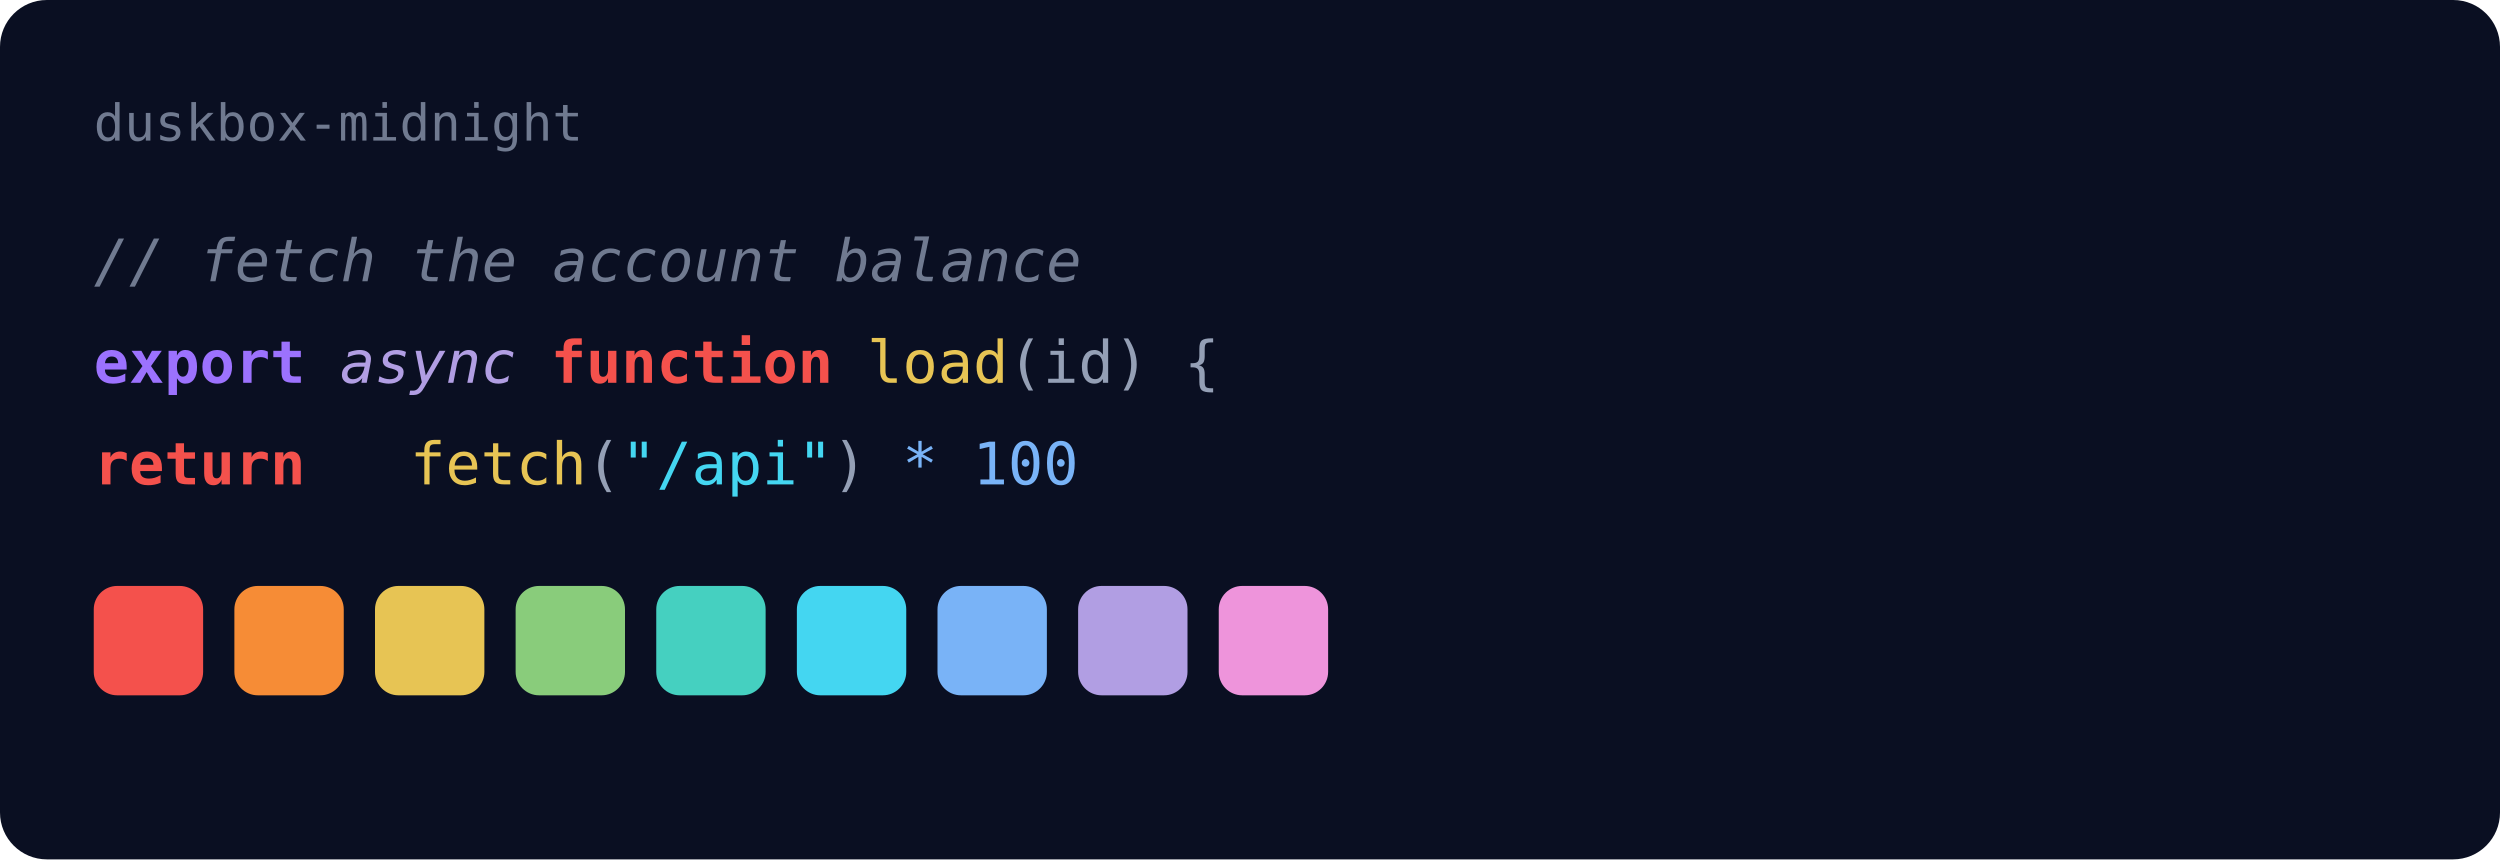
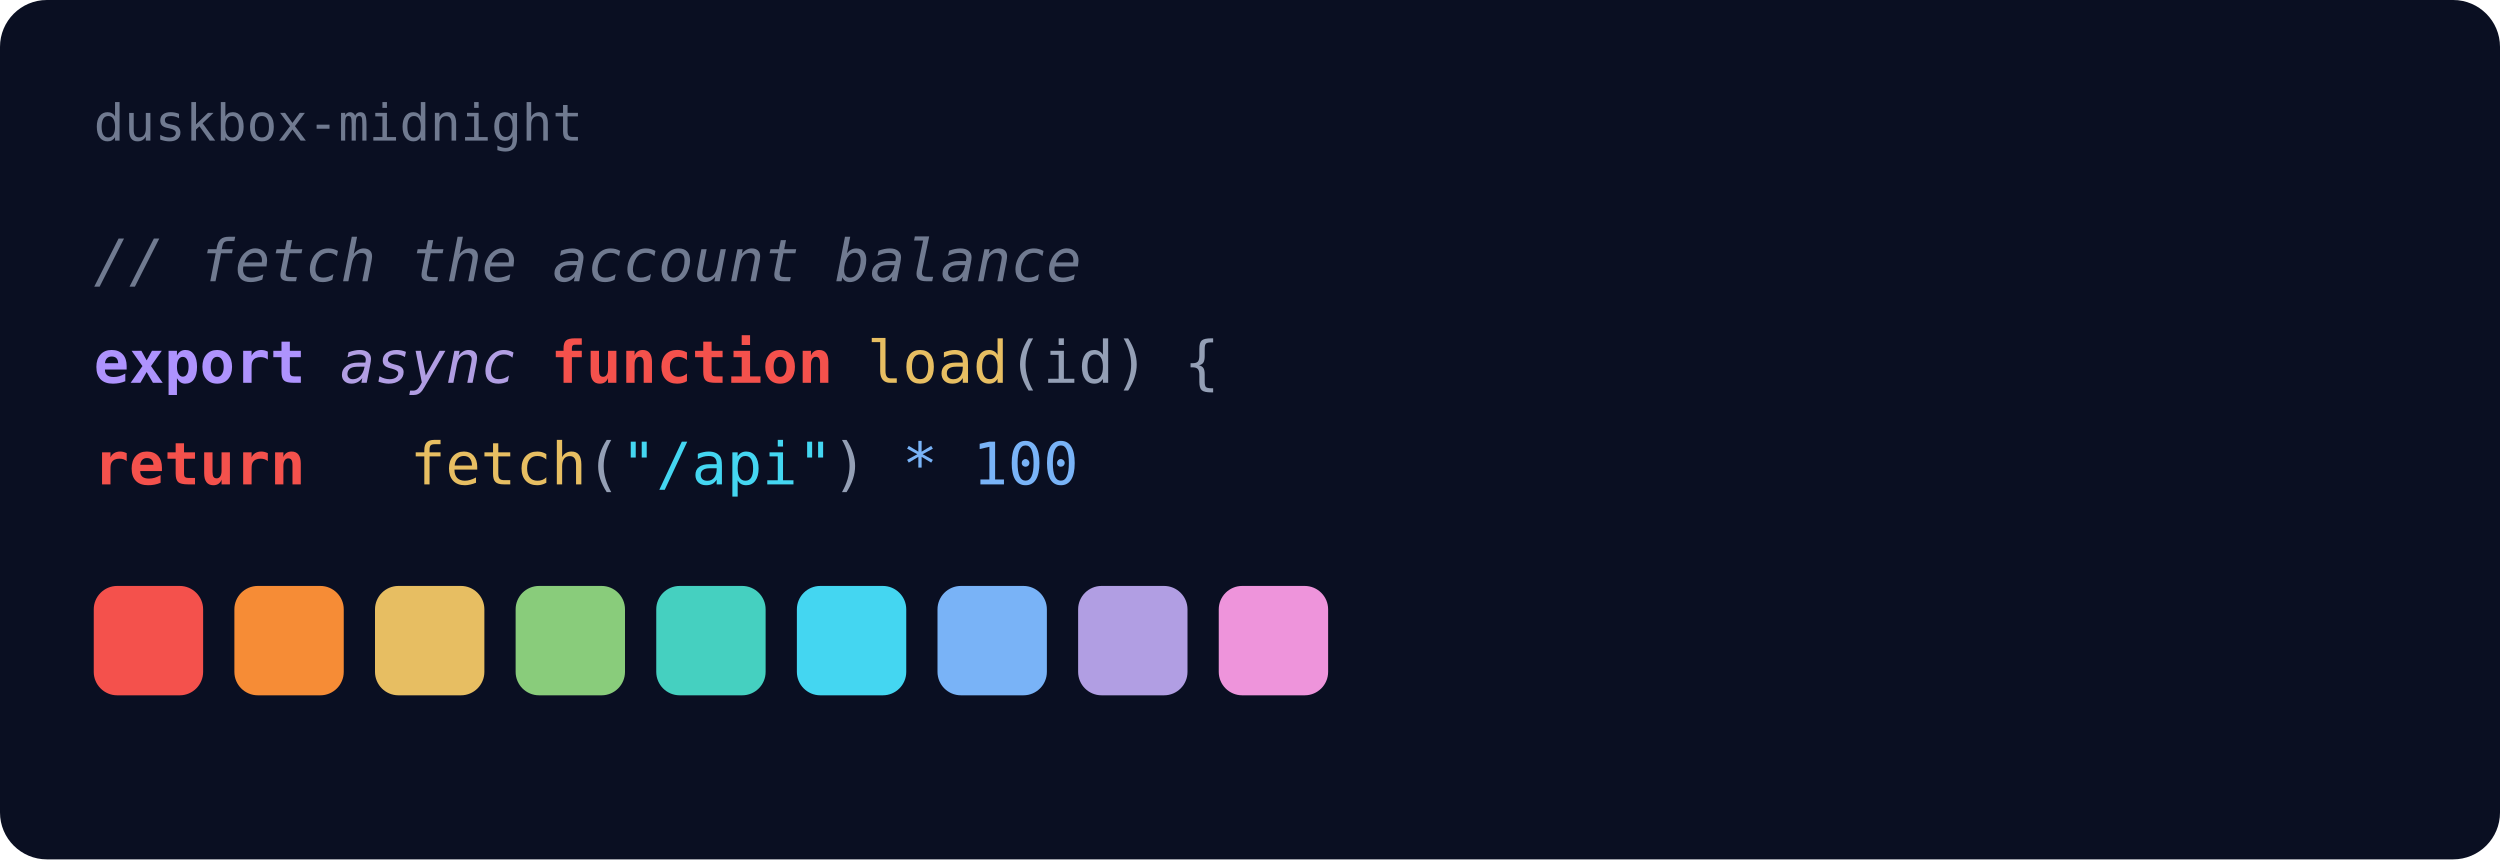
<svg xmlns="http://www.w3.org/2000/svg" width="640" height="220" viewBox="0 0 640 220" role="img" aria-label="duskbox midnight">
  <rect width="640" height="220" rx="12" fill="#0a0f22" />
  <text x="24" y="36" font-family="ui-monospace, SFMono-Regular, Menlo, monospace" font-size="13" fill="#707a90">duskbox-midnight</text>
  <text x="24" y="72" font-family="ui-monospace, SFMono-Regular, Menlo, monospace" font-size="15" fill="#707a90" font-style="italic">// fetch the account balance</text>
-   <text x="24" y="98" font-family="ui-monospace, SFMono-Regular, Menlo, monospace" font-size="15" fill="#9c72fe" font-weight="700">export </text>
+   <text x="24" y="98" font-family="ui-monospace, SFMono-Regular, Menlo, monospace" font-size="15" fill="#ae93fd" font-weight="700">export </text>
  <text x="87" y="98" font-family="ui-monospace, SFMono-Regular, Menlo, monospace" font-size="15" fill="#b19ee3" font-style="italic">async </text>
  <text x="141" y="98" font-family="ui-monospace, SFMono-Regular, Menlo, monospace" font-size="15" fill="#f4514c" font-weight="700">function </text>
-   <text x="222" y="98" font-family="ui-monospace, SFMono-Regular, Menlo, monospace" font-size="15" fill="#e7c454">load</text>
+   <text x="222" y="98" font-family="ui-monospace, SFMono-Regular, Menlo, monospace" font-size="15" fill="#e7be62">load</text>
  <text x="258" y="98" font-family="ui-monospace, SFMono-Regular, Menlo, monospace" font-size="15" fill="#949fb5">(id) {</text>
  <text x="24" y="124" font-family="ui-monospace, SFMono-Regular, Menlo, monospace" font-size="15" fill="#f4514c" font-weight="700">  return </text>
-   <text x="105" y="124" font-family="ui-monospace, SFMono-Regular, Menlo, monospace" font-size="15" fill="#e7c454">fetch</text>
+   <text x="105" y="124" font-family="ui-monospace, SFMono-Regular, Menlo, monospace" font-size="15" fill="#e7be62">fetch</text>
  <text x="150" y="124" font-family="ui-monospace, SFMono-Regular, Menlo, monospace" font-size="15" fill="#949fb5">(</text>
  <text x="159" y="124" font-family="ui-monospace, SFMono-Regular, Menlo, monospace" font-size="15" fill="#44d6f1">"/api"</text>
  <text x="213" y="124" font-family="ui-monospace, SFMono-Regular, Menlo, monospace" font-size="15" fill="#949fb5">) </text>
  <text x="231" y="124" font-family="ui-monospace, SFMono-Regular, Menlo, monospace" font-size="15" fill="#79b3f7">* </text>
  <text x="249" y="124" font-family="ui-monospace, SFMono-Regular, Menlo, monospace" font-size="15" fill="#79b3f7">100</text>
  <rect x="24" y="150" width="28" height="28" rx="6" fill="#f4514c" />
  <rect x="60" y="150" width="28" height="28" rx="6" fill="#f68c36" />
-   <rect x="96" y="150" width="28" height="28" rx="6" fill="#e7c454" />
+   <rect x="96" y="150" width="28" height="28" rx="6" fill="#e7be62" />
  <rect x="132" y="150" width="28" height="28" rx="6" fill="#89cc7b" />
  <rect x="168" y="150" width="28" height="28" rx="6" fill="#45d0c0" />
  <rect x="204" y="150" width="28" height="28" rx="6" fill="#44d6f1" />
  <rect x="240" y="150" width="28" height="28" rx="6" fill="#79b3f7" />
  <rect x="276" y="150" width="28" height="28" rx="6" fill="#b19ee3" />
  <rect x="312" y="150" width="28" height="28" rx="6" fill="#ee94db" />
</svg>
